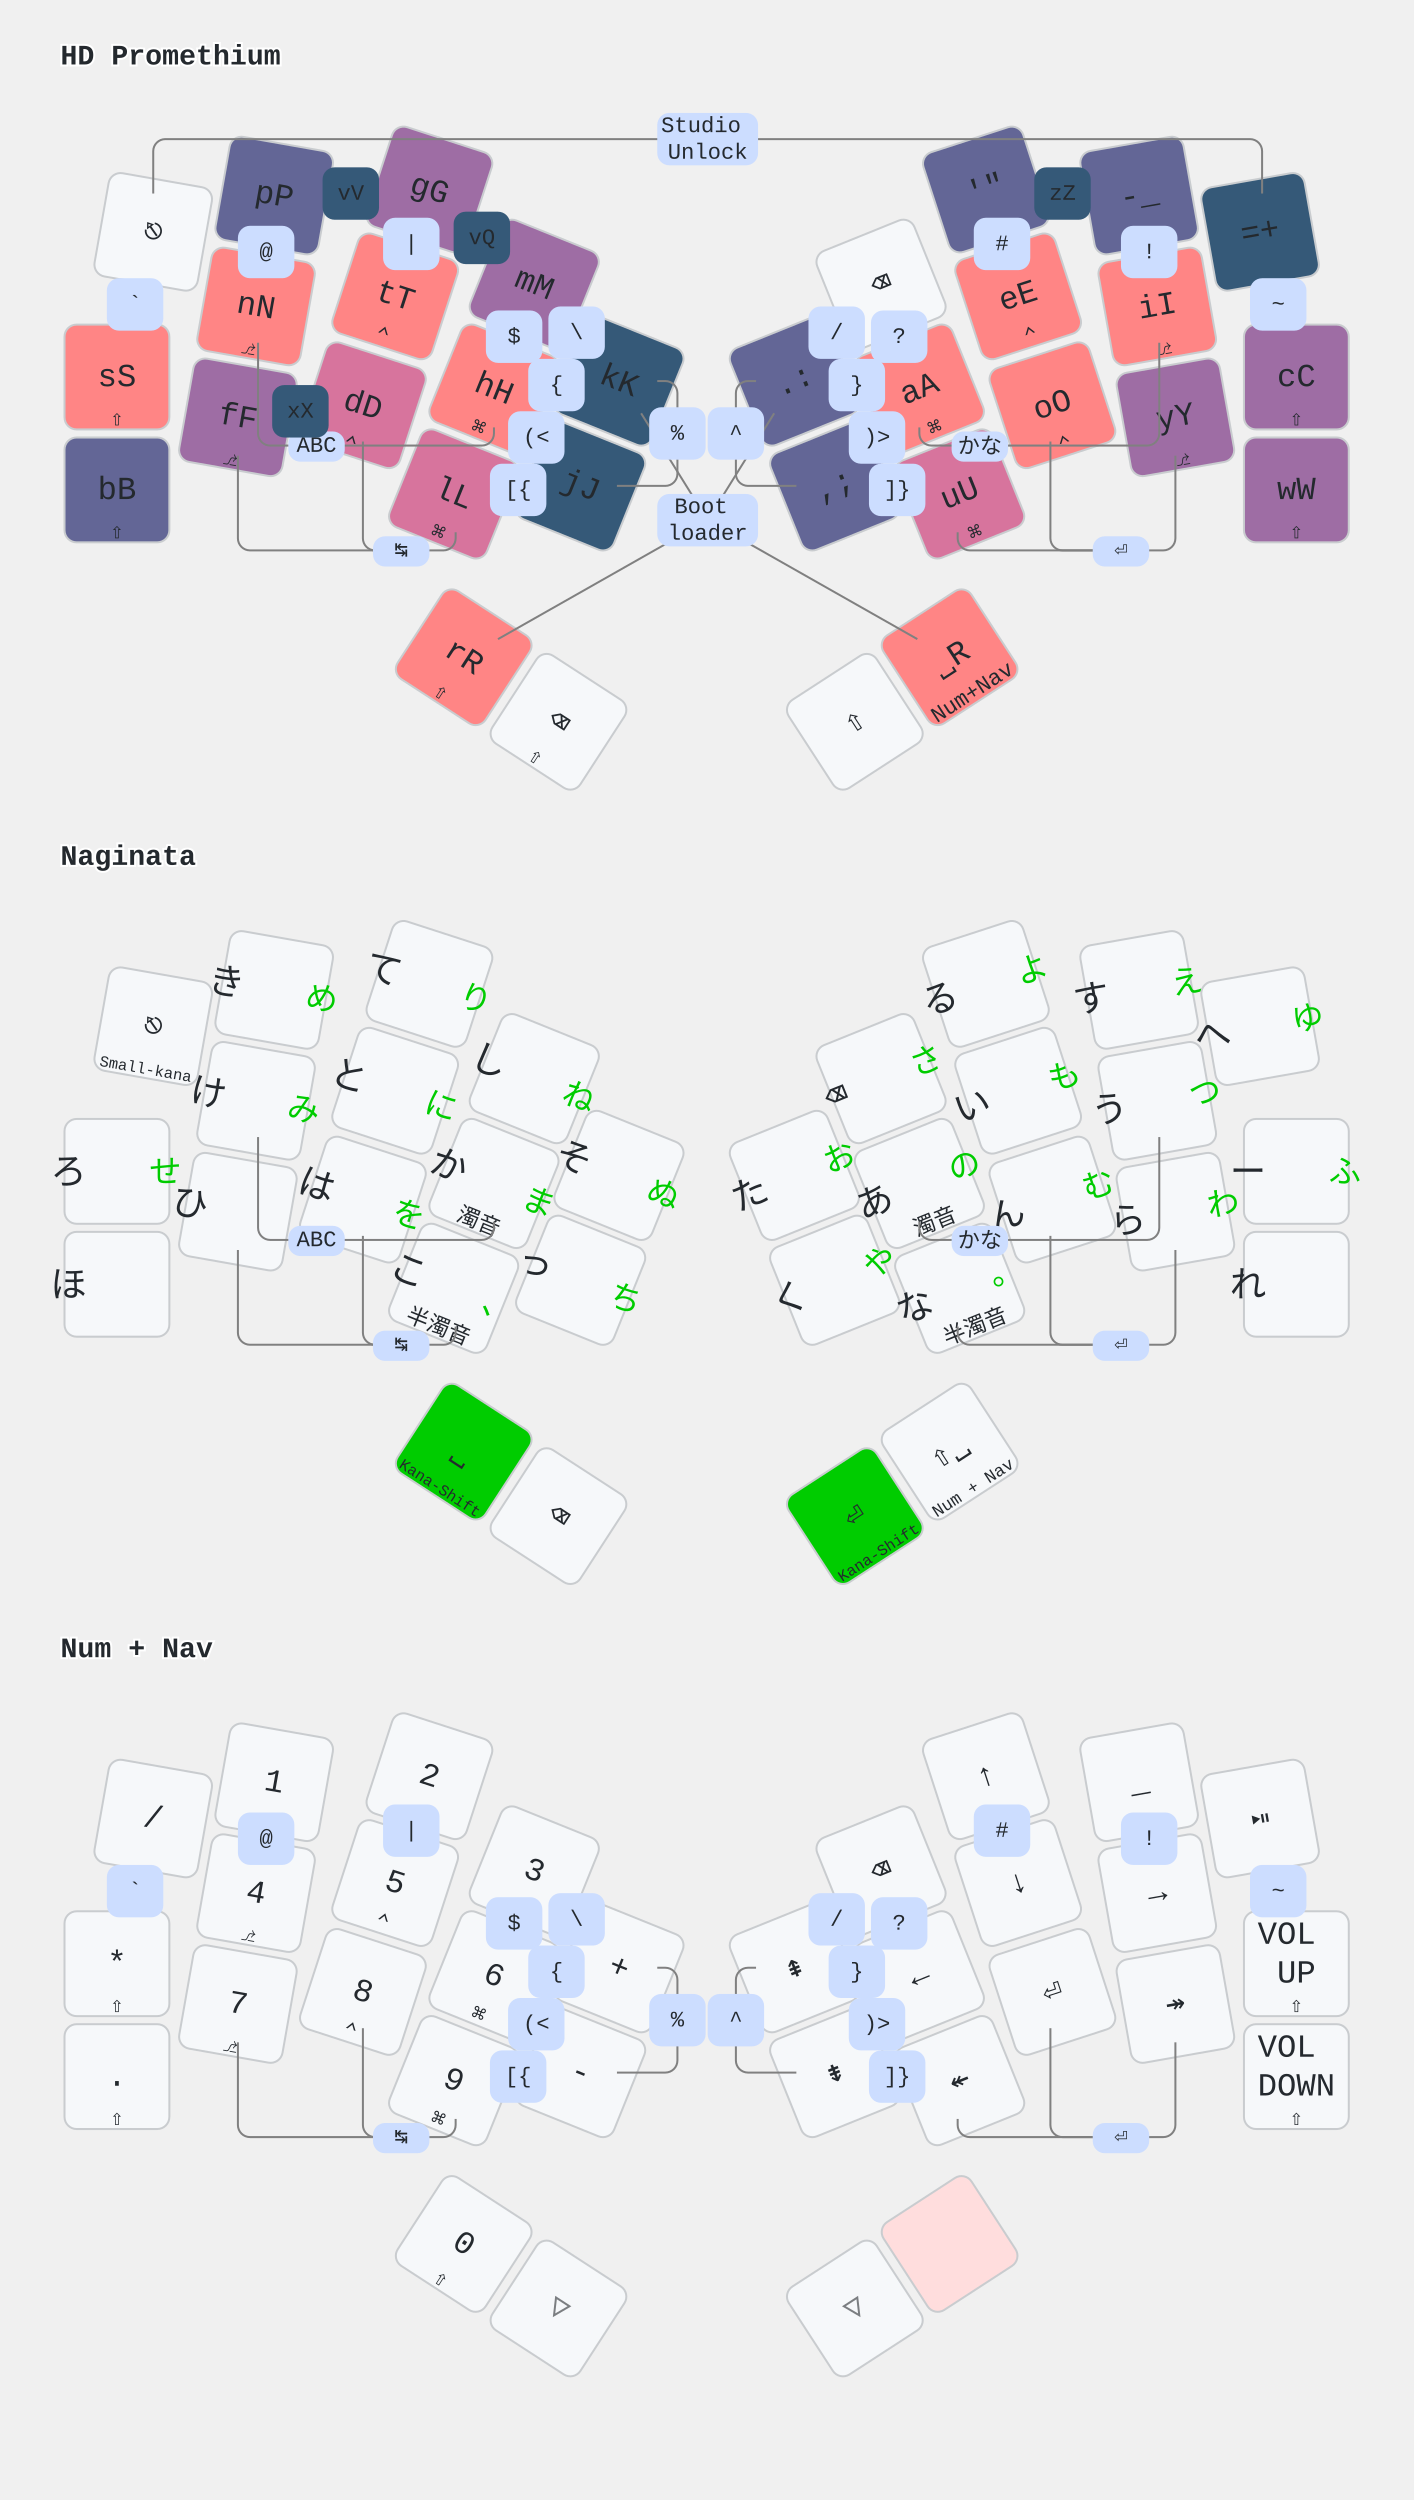
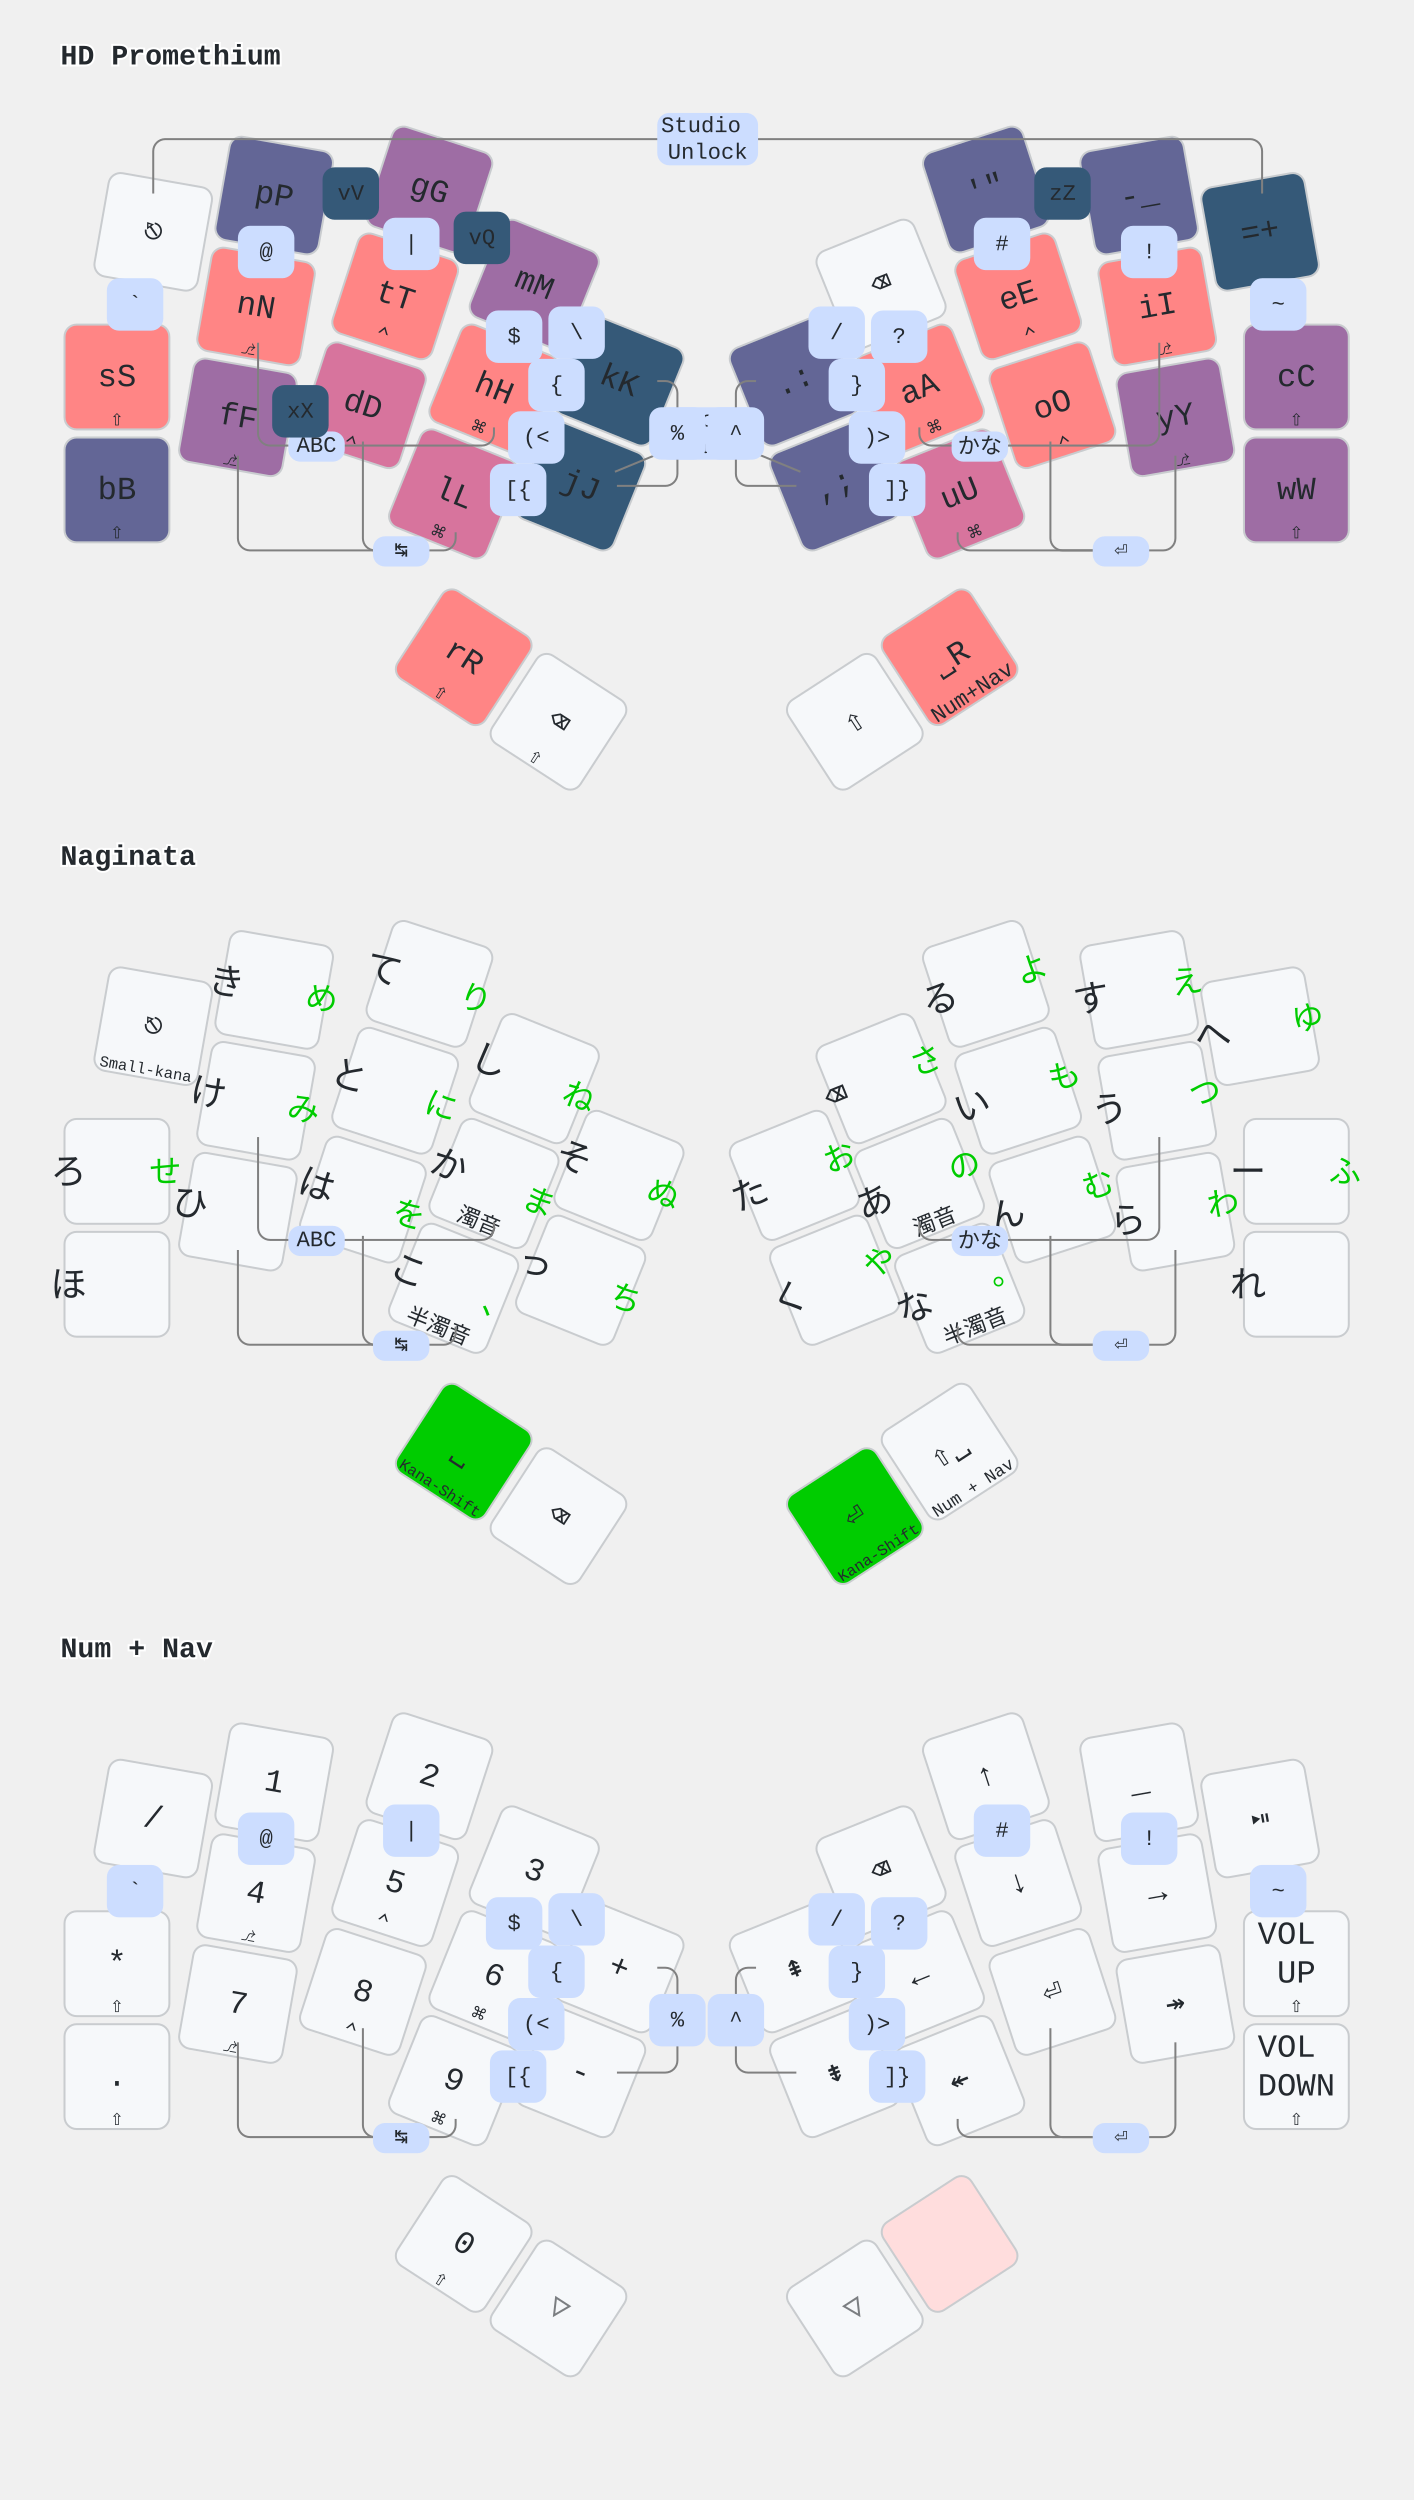
<svg xmlns="http://www.w3.org/2000/svg" width="701" height="1240" viewBox="0 0 701 1240" class="keymap">
  <style>/* inherit to force styles through use tags*/
svg path {
    fill: inherit;
}
/* font and background color specifications */
svg.keymap {
    font-family: SFMono-Regular,Consolas,Liberation Mono,Menlo,monospace;
    font-size: 14px;
    font-kerning: normal;
    text-rendering: optimizeLegibility;
    fill: #24292e;
}

/* default key styling */
rect.key {
    fill: #f6f8fa;
    stroke: #c9cccf;
    stroke-width: 1;
}

/* color accent for combo boxes */
rect.combo {
    fill: #cdf;
}

/* color accent for held keys */
rect.held, rect.combo.held {
    fill: #fdd;
}

/* color accent for ghost (optional) keys */
rect.ghost, rect.combo.ghost {
    stroke-dasharray: 4, 4;
    stroke-width: 2;
}

text {
    text-anchor: middle;
    dominant-baseline: middle;
}

/* styling for layer labels */
text.label {
    font-weight: bold;
    text-anchor: start;
    stroke: white;
    stroke-width: 2;
    paint-order: stroke;
}

text.tap {
    font-size: 16px;
}

/* styling for combo tap, and key hold/shifted label text */
text.combo, text.hold, text.shifted {
    font-size: 11px;
}

text.hold {
    text-anchor: middle;
    dominant-baseline: auto;
}

text.shifted {
    text-anchor: middle;
    dominant-baseline: hanging;
}

/* styling for hold/shifted label text in combo box */
text.combo.hold, text.combo.shifted {
    font-size: 8px;
}

/* lighter symbol for transparent keys */
text.trans {
    fill: #7b7e81;
}

/* styling for combo dendrons */
path.combo {
    stroke-width: 1;
    stroke: gray;
    fill: none;
}

/* Start Tabler Icons Cleanup */
/* cannot use height/width with glyphs */
.icon-tabler &gt; path {
    fill: inherit;
    stroke: inherit;
}
/* hide tabler's default box */
.icon-tabler &gt; path[stroke="none"][fill="none"] {
    visibility: collapse;
}

rect.low {
    fill: #355978;
}
rect.medium-low {
    fill: #636696;
}
rect.medium {
    fill: #9E6DA4;
}
rect.medium-high {
    fill: #D7749D;
}
rect.high {
    fill: #FF8585;
}

/* green styling for Naginata kana-shift */
rect.kshift {
    fill: #00CC00;
}
text.left {
    font-size: 18px;
    translate: 16px 7px;
}
text.right {
    fill: #00CC00;
    font-size: 16px;
    translate: -16px -10px;
}
</style>
  <g transform="translate(30, 0)" class="layer-HD Promethium">
    <text x="0" y="28" class="label" id="HD-Promethium">HD Promethium</text>
    <g transform="translate(0, 59)">
      <g transform="translate(46, 56) rotate(10.0)" class="key keypos-0">
        <rect rx="6" ry="6" x="-26" y="-26" width="52" height="52" class="key" />
        <text x="0" y="0" class="key tap">⎋</text>
      </g>
      <g transform="translate(106, 38) rotate(10.0)" class="key medium-low keypos-1">
        <rect rx="6" ry="6" x="-26" y="-26" width="52" height="52" class="key medium-low" />
        <text x="0" y="0" class="key medium-low tap">pP</text>
      </g>
      <g transform="translate(183, 35) rotate(18.0)" class="key medium keypos-2">
        <rect rx="6" ry="6" x="-26" y="-26" width="52" height="52" class="key medium" />
        <text x="0" y="0" class="key medium tap">gG</text>
      </g>
      <g transform="translate(235, 82) rotate(22.0)" class="key medium keypos-3">
        <rect rx="6" ry="6" x="-26" y="-26" width="52" height="52" class="key medium" />
        <text x="0" y="0" class="key medium tap">mM</text>
      </g>
      <g transform="translate(277, 130) rotate(22.0)" class="key low keypos-4">
        <rect rx="6" ry="6" x="-26" y="-26" width="52" height="52" class="key low" />
        <text x="0" y="0" class="key low tap">kK</text>
      </g>
      <g transform="translate(364, 130) rotate(-22.0)" class="key medium-low keypos-5">
        <rect rx="6" ry="6" x="-26" y="-26" width="52" height="52" class="key medium-low" />
        <text x="0" y="0" class="key medium-low tap">.:</text>
      </g>
      <g transform="translate(407, 82) rotate(-22.0)" class="key keypos-6">
        <rect rx="6" ry="6" x="-26" y="-26" width="52" height="52" class="key" />
        <text x="0" y="0" class="key tap">⌫</text>
      </g>
      <g transform="translate(459, 35) rotate(-18.0)" class="key medium-low keypos-7">
        <rect rx="6" ry="6" x="-26" y="-26" width="52" height="52" class="key medium-low" />
        <text x="0" y="0" class="key medium-low tap">'"</text>
      </g>
      <g transform="translate(535, 38) rotate(-10.0)" class="key medium-low keypos-8">
        <rect rx="6" ry="6" x="-26" y="-26" width="52" height="52" class="key medium-low" />
        <text x="0" y="0" class="key medium-low tap">-_</text>
      </g>
      <g transform="translate(595, 56) rotate(-10.0)" class="key low keypos-9">
        <rect rx="6" ry="6" x="-26" y="-26" width="52" height="52" class="key low" />
        <text x="0" y="0" class="key low tap">=+</text>
      </g>
      <g transform="translate(28, 128)" class="key high keypos-10">
        <rect rx="6" ry="6" x="-26" y="-26" width="52" height="52" class="key high" />
        <text x="0" y="0" class="key high tap">sS</text>
        <text x="0" y="24" class="key high hold">⇧</text>
      </g>
      <g transform="translate(97, 93) rotate(10.0)" class="key high keypos-11">
        <rect rx="6" ry="6" x="-26" y="-26" width="52" height="52" class="key high" />
        <text x="0" y="0" class="key high tap">nN</text>
        <text x="0" y="24" class="key high hold">⎇</text>
      </g>
      <g transform="translate(166, 88) rotate(18.0)" class="key high keypos-12">
        <rect rx="6" ry="6" x="-26" y="-26" width="52" height="52" class="key high" />
        <text x="0" y="0" class="key high tap">tT</text>
        <text x="0" y="24" class="key high hold">⌃</text>
      </g>
      <g transform="translate(215, 134) rotate(22.0)" class="key high keypos-13">
        <rect rx="6" ry="6" x="-26" y="-26" width="52" height="52" class="key high" />
        <text x="0" y="0" class="key high tap">hH</text>
        <text x="0" y="24" class="key high hold">⌘</text>
      </g>
      <g transform="translate(258, 182) rotate(22.0)" class="key low keypos-14">
        <rect rx="6" ry="6" x="-26" y="-26" width="52" height="52" class="key low" />
        <text x="0" y="0" class="key low tap">jJ</text>
      </g>
      <g transform="translate(384, 182) rotate(-22.0)" class="key medium-low keypos-15">
        <rect rx="6" ry="6" x="-26" y="-26" width="52" height="52" class="key medium-low" />
        <text x="0" y="0" class="key medium-low tap">,;</text>
      </g>
      <g transform="translate(426, 134) rotate(-22.0)" class="key high keypos-16">
        <rect rx="6" ry="6" x="-26" y="-26" width="52" height="52" class="key high" />
        <text x="0" y="0" class="key high tap">aA</text>
        <text x="0" y="24" class="key high hold">⌘</text>
      </g>
      <g transform="translate(475, 88) rotate(-18.0)" class="key high keypos-17">
        <rect rx="6" ry="6" x="-26" y="-26" width="52" height="52" class="key high" />
        <text x="0" y="0" class="key high tap">eE</text>
        <text x="0" y="24" class="key high hold">⌃</text>
      </g>
      <g transform="translate(544, 93) rotate(-10.0)" class="key high keypos-18">
        <rect rx="6" ry="6" x="-26" y="-26" width="52" height="52" class="key high" />
        <text x="0" y="0" class="key high tap">iI</text>
        <text x="0" y="24" class="key high hold">⎇</text>
      </g>
      <g transform="translate(613, 128)" class="key medium keypos-19">
        <rect rx="6" ry="6" x="-26" y="-26" width="52" height="52" class="key medium" />
        <text x="0" y="0" class="key medium tap">cC</text>
        <text x="0" y="24" class="key medium hold">⇧</text>
      </g>
      <g transform="translate(28, 184)" class="key medium-low keypos-20">
        <rect rx="6" ry="6" x="-26" y="-26" width="52" height="52" class="key medium-low" />
        <text x="0" y="0" class="key medium-low tap">bB</text>
        <text x="0" y="24" class="key medium-low hold">⇧</text>
      </g>
      <g transform="translate(88, 148) rotate(10.0)" class="key medium keypos-21">
        <rect rx="6" ry="6" x="-26" y="-26" width="52" height="52" class="key medium" />
        <text x="0" y="0" class="key medium tap">fF</text>
        <text x="0" y="24" class="key medium hold">⎇</text>
      </g>
      <g transform="translate(150, 142) rotate(18.0)" class="key medium-high keypos-22">
        <rect rx="6" ry="6" x="-26" y="-26" width="52" height="52" class="key medium-high" />
        <text x="0" y="0" class="key medium-high tap">dD</text>
        <text x="0" y="24" class="key medium-high hold">⌃</text>
      </g>
      <g transform="translate(195, 186) rotate(22.0)" class="key medium-high keypos-23">
        <rect rx="6" ry="6" x="-26" y="-26" width="52" height="52" class="key medium-high" />
        <text x="0" y="0" class="key medium-high tap">lL</text>
        <text x="0" y="24" class="key medium-high hold">⌘</text>
      </g>
      <g transform="translate(446, 186) rotate(-22.0)" class="key medium-high keypos-24">
        <rect rx="6" ry="6" x="-26" y="-26" width="52" height="52" class="key medium-high" />
        <text x="0" y="0" class="key medium-high tap">uU</text>
        <text x="0" y="24" class="key medium-high hold">⌘</text>
      </g>
      <g transform="translate(492, 142) rotate(-18.0)" class="key high keypos-25">
        <rect rx="6" ry="6" x="-26" y="-26" width="52" height="52" class="key high" />
        <text x="0" y="0" class="key high tap">oO</text>
        <text x="0" y="24" class="key high hold">⌃</text>
      </g>
      <g transform="translate(553, 148) rotate(-10.0)" class="key medium keypos-26">
        <rect rx="6" ry="6" x="-26" y="-26" width="52" height="52" class="key medium" />
        <text x="0" y="0" class="key medium tap">yY</text>
        <text x="0" y="24" class="key medium hold">⎇</text>
      </g>
      <g transform="translate(613, 184)" class="key medium keypos-27">
        <rect rx="6" ry="6" x="-26" y="-26" width="52" height="52" class="key medium" />
        <text x="0" y="0" class="key medium tap">wW</text>
        <text x="0" y="24" class="key medium hold">⇧</text>
      </g>
      <g transform="translate(200, 267) rotate(33.0)" class="key high keypos-28">
        <rect rx="6" ry="6" x="-26" y="-26" width="52" height="52" class="key high" />
        <text x="0" y="0" class="key high tap">rR</text>
        <text x="0" y="24" class="key high hold">⇧</text>
      </g>
      <g transform="translate(247, 299) rotate(33.0)" class="key keypos-29">
        <rect rx="6" ry="6" x="-26" y="-26" width="52" height="52" class="key" />
        <text x="0" y="0" class="key tap">⌫</text>
        <text x="0" y="24" class="key hold">⇧</text>
      </g>
      <g transform="translate(394, 299) rotate(-33.0)" class="key keypos-30">
        <rect rx="6" ry="6" x="-26" y="-26" width="52" height="52" class="key" />
        <text x="0" y="0" class="key tap">⇧</text>
      </g>
      <g transform="translate(441, 267) rotate(-33.0)" class="key high keypos-31">
        <rect rx="6" ry="6" x="-26" y="-26" width="52" height="52" class="key high" />
        <text x="0" y="0" class="key high tap">⎵R</text>
        <text x="0" y="24" class="key high hold">Num+Nav</text>
      </g>
      <g class="combo combopos-0">
        <path d="M321,10 h-269 a6.0,6.0 0 0 0 -6.0,6.0 v21" class="combo" />
        <path d="M321,10 h269 a6.0,6.0 0 0 1 6.0,6.0 v21" class="combo" />
        <rect rx="6" ry="6" x="296" y="-3" width="50" height="26" class="combo" />
        <text x="321" y="10" class="combo tap">
          <tspan x="321" dy="-0.6em">Studio</tspan>
          <tspan x="321" dy="1.2em">Unlock</tspan>
        </text>
      </g>
      <g class="combo combopos-1">
-         <path d="M321,199 l-33,-53" class="combo" />
-         <path d="M321,199 l33,-53" class="combo" />
-         <path d="M321,199 l-104,59" class="combo" />
-         <path d="M321,199 l104,59" class="combo" />
-         <rect rx="6" ry="6" x="296" y="186" width="50" height="26" class="combo" />
-         <text x="321" y="199" class="combo tap">
+         <path d="M321,156 l-46,19" class="combo" />
+         <path d="M321,156 l46,19" class="combo" />
+         <rect rx="6" ry="6" x="296" y="143" width="50" height="26" class="combo" />
+         <text x="321" y="156" class="combo tap">
          <tspan x="321" dy="-0.6em">Boot</tspan>
          <tspan x="321" dy="1.2em">loader</tspan>
        </text>
      </g>
      <g class="combo combopos-2">
        <path d="M456,162 h-24 a6.0,6.0 0 0 1 -6.0,-6.0 v-3" class="combo" />
        <path d="M456,162 h83 a6.0,6.0 0 0 0 6.0,-6.0 v-45" class="combo" />
        <rect rx="6" ry="6" x="442" y="155" width="28" height="15" class="combo" />
        <text x="456" y="162" class="combo tap">かな</text>
      </g>
      <g class="combo combopos-3">
        <path d="M127,162 h82 a6.0,6.0 0 0 0 6.0,-6.0 v-3" class="combo" />
        <path d="M127,162 h-23 a6.0,6.0 0 0 1 -6.0,-6.0 v-45" class="combo" />
        <rect rx="6" ry="6" x="113" y="155" width="28" height="15" class="combo" />
        <text x="127" y="162" class="combo tap">ABC</text>
      </g>
      <g class="combo combopos-6">
        <path d="M169,214 h21 a6.0,6.0 0 0 0 6.0,-6.0 v-3" class="combo" />
        <path d="M169,214 h-13 a6.0,6.0 0 0 1 -6.0,-6.0 v-48" class="combo" />
        <path d="M169,214 h-75 a6.0,6.0 0 0 1 -6.0,-6.0 v-41" class="combo" />
        <rect rx="6" ry="6" x="155" y="207" width="28" height="15" class="combo" />
        <text x="169" y="214" class="combo tap">↹</text>
      </g>
      <g class="combo combopos-7">
        <path d="M526,214 h-75 a6.0,6.0 0 0 1 -6.0,-6.0 v-3" class="combo" />
        <path d="M526,214 h-29 a6.0,6.0 0 0 1 -6.0,-6.0 v-48" class="combo" />
        <path d="M526,214 h21 a6.0,6.0 0 0 0 6.0,-6.0 v-41" class="combo" />
        <rect rx="6" ry="6" x="512" y="207" width="28" height="15" class="combo" />
        <text x="526" y="214" class="combo tap">⏎</text>
      </g>
      <g class="combo low combopos-8">
        <rect rx="6" ry="6" x="195" y="46" width="28" height="26" class="combo low" />
        <text x="209" y="59" class="combo low tap">vQ</text>
      </g>
      <g class="combo low combopos-9">
        <rect rx="6" ry="6" x="483" y="24" width="28" height="26" class="combo low" />
        <text x="497" y="37" class="combo low tap">zZ</text>
      </g>
      <g class="combo low combopos-10">
        <rect rx="6" ry="6" x="130" y="24" width="28" height="26" class="combo low" />
        <text x="144" y="37" class="combo low tap">vV</text>
      </g>
      <g class="combo low combopos-11">
        <rect rx="6" ry="6" x="105" y="132" width="28" height="26" class="combo low" />
        <text x="119" y="145" class="combo low tap">xX</text>
      </g>
      <g class="combo combopos-12">
        <rect rx="6" ry="6" x="23" y="79" width="28" height="26" class="combo" />
        <text x="37" y="92" class="combo tap">`</text>
      </g>
      <g class="combo combopos-13">
        <rect rx="6" ry="6" x="88" y="53" width="28" height="26" class="combo" />
        <text x="102" y="66" class="combo tap">@</text>
      </g>
      <g class="combo combopos-14">
        <rect rx="6" ry="6" x="160" y="49" width="28" height="26" class="combo" />
        <text x="174" y="62" class="combo tap">|</text>
      </g>
      <g class="combo combopos-15">
        <rect rx="6" ry="6" x="211" y="95" width="28" height="26" class="combo" />
        <text x="225" y="108" class="combo tap">$</text>
      </g>
      <g class="combo combopos-16">
        <rect rx="6" ry="6" x="242" y="93" width="28" height="26" class="combo" />
        <text x="256" y="106" class="combo tap">\</text>
      </g>
      <g class="combo combopos-17">
        <path d="M306,156 v-20 a6.0,6.0 0 0 0 -6.0,-6.0 h-4" class="combo" />
        <path d="M306,156 v20 a6.0,6.0 0 0 1 -6.0,6.0 h-24" class="combo" />
        <rect rx="6" ry="6" x="292" y="143" width="28" height="26" class="combo" />
        <text x="306" y="156" class="combo tap">%</text>
      </g>
      <g class="combo combopos-18">
        <path d="M335,156 v-20 a6.0,6.0 0 0 1 6.0,-6.0 h4" class="combo" />
        <path d="M335,156 v20 a6.0,6.0 0 0 0 6.0,6.0 h24" class="combo" />
        <rect rx="6" ry="6" x="321" y="143" width="28" height="26" class="combo" />
        <text x="335" y="156" class="combo tap">^</text>
      </g>
      <g class="combo combopos-19">
        <rect rx="6" ry="6" x="371" y="93" width="28" height="26" class="combo" />
        <text x="385" y="106" class="combo tap">/</text>
      </g>
      <g class="combo combopos-20">
        <rect rx="6" ry="6" x="402" y="95" width="28" height="26" class="combo" />
        <text x="416" y="108" class="combo tap">?</text>
      </g>
      <g class="combo combopos-21">
        <rect rx="6" ry="6" x="453" y="49" width="28" height="26" class="combo" />
        <text x="467" y="62" class="combo tap">#</text>
      </g>
      <g class="combo combopos-22">
        <rect rx="6" ry="6" x="526" y="53" width="28" height="26" class="combo" />
        <text x="540" y="66" class="combo tap">!</text>
      </g>
      <g class="combo combopos-23">
        <rect rx="6" ry="6" x="590" y="79" width="28" height="26" class="combo" />
        <text x="604" y="92" class="combo tap">~</text>
      </g>
      <g class="combo combopos-24">
        <rect rx="6" ry="6" x="232" y="119" width="28" height="26" class="combo" />
        <text x="246" y="132" class="combo tap">{</text>
      </g>
      <g class="combo combopos-25">
        <rect rx="6" ry="6" x="381" y="119" width="28" height="26" class="combo" />
        <text x="395" y="132" class="combo tap">}</text>
      </g>
      <g class="combo combopos-26">
        <rect rx="6" ry="6" x="222" y="145" width="28" height="26" class="combo" />
        <text x="236" y="158" class="combo tap">(&lt;</text>
      </g>
      <g class="combo combopos-27">
        <rect rx="6" ry="6" x="391" y="145" width="28" height="26" class="combo" />
        <text x="405" y="158" class="combo tap">)&gt;</text>
      </g>
      <g class="combo combopos-28">
        <rect rx="6" ry="6" x="213" y="171" width="28" height="26" class="combo" />
        <text x="227" y="184" class="combo tap">[{</text>
      </g>
      <g class="combo combopos-29">
        <rect rx="6" ry="6" x="401" y="171" width="28" height="26" class="combo" />
        <text x="415" y="184" class="combo tap">]}</text>
      </g>
    </g>
  </g>
  <g transform="translate(30, 397)" class="layer-Naginata">
    <text x="0" y="28" class="label" id="Naginata">Naginata</text>
    <g transform="translate(0, 56)">
      <g transform="translate(46, 56) rotate(10.0)" class="key keypos-0">
        <rect rx="6" ry="6" x="-26" y="-26" width="52" height="52" class="key" />
        <text x="0" y="0" class="key tap">⎋</text>
        <text x="0" y="24" class="key hold">
          <tspan style="font-size: 70%">Small-kana</tspan>
        </text>
      </g>
      <g transform="translate(106, 38) rotate(10.0)" class="key keypos-1">
        <rect rx="6" ry="6" x="-26" y="-26" width="52" height="52" class="key" />
        <text x="-24" y="0" class="key left">き</text>
        <text x="24" y="0" class="key right">め</text>
      </g>
      <g transform="translate(183, 35) rotate(18.0)" class="key keypos-2">
        <rect rx="6" ry="6" x="-26" y="-26" width="52" height="52" class="key" />
        <text x="-24" y="0" class="key left">て</text>
        <text x="24" y="0" class="key right">り</text>
      </g>
      <g transform="translate(235, 82) rotate(22.0)" class="key keypos-3">
        <rect rx="6" ry="6" x="-26" y="-26" width="52" height="52" class="key" />
        <text x="-24" y="0" class="key left">し</text>
        <text x="24" y="0" class="key right">ね</text>
      </g>
      <g transform="translate(277, 130) rotate(22.0)" class="key keypos-4">
        <rect rx="6" ry="6" x="-26" y="-26" width="52" height="52" class="key" />
        <text x="-24" y="0" class="key left">そ</text>
        <text x="24" y="0" class="key right">ぬ</text>
      </g>
      <g transform="translate(364, 130) rotate(-22.0)" class="key keypos-5">
        <rect rx="6" ry="6" x="-26" y="-26" width="52" height="52" class="key" />
        <text x="-24" y="0" class="key left">た</text>
        <text x="24" y="0" class="key right">お</text>
      </g>
      <g transform="translate(407, 82) rotate(-22.0)" class="key keypos-6">
        <rect rx="6" ry="6" x="-26" y="-26" width="52" height="52" class="key" />
        <text x="-24" y="0" class="key left">⌫</text>
        <text x="24" y="0" class="key right">さ</text>
      </g>
      <g transform="translate(459, 35) rotate(-18.0)" class="key keypos-7">
        <rect rx="6" ry="6" x="-26" y="-26" width="52" height="52" class="key" />
        <text x="-24" y="0" class="key left">る</text>
        <text x="24" y="0" class="key right">よ</text>
      </g>
      <g transform="translate(535, 38) rotate(-10.0)" class="key keypos-8">
        <rect rx="6" ry="6" x="-26" y="-26" width="52" height="52" class="key" />
        <text x="-24" y="0" class="key left">す</text>
        <text x="24" y="0" class="key right">え</text>
      </g>
      <g transform="translate(595, 56) rotate(-10.0)" class="key keypos-9">
        <rect rx="6" ry="6" x="-26" y="-26" width="52" height="52" class="key" />
        <text x="-24" y="0" class="key left">へ</text>
        <text x="24" y="0" class="key right">ゆ</text>
      </g>
      <g transform="translate(28, 128)" class="key keypos-10">
        <rect rx="6" ry="6" x="-26" y="-26" width="52" height="52" class="key" />
        <text x="-24" y="0" class="key left">ろ</text>
        <text x="24" y="0" class="key right">せ</text>
      </g>
      <g transform="translate(97, 93) rotate(10.0)" class="key keypos-11">
        <rect rx="6" ry="6" x="-26" y="-26" width="52" height="52" class="key" />
        <text x="-24" y="0" class="key left">け</text>
        <text x="24" y="0" class="key right">み</text>
      </g>
      <g transform="translate(166, 88) rotate(18.0)" class="key keypos-12">
        <rect rx="6" ry="6" x="-26" y="-26" width="52" height="52" class="key" />
        <text x="-24" y="0" class="key left">と</text>
        <text x="24" y="0" class="key right">に</text>
      </g>
      <g transform="translate(215, 134) rotate(22.0)" class="key keypos-13">
        <rect rx="6" ry="6" x="-26" y="-26" width="52" height="52" class="key" />
        <text x="0" y="24" class="key hold">濁音</text>
        <text x="-24" y="0" class="key left">か</text>
        <text x="24" y="0" class="key right">ま</text>
      </g>
      <g transform="translate(258, 182) rotate(22.0)" class="key keypos-14">
        <rect rx="6" ry="6" x="-26" y="-26" width="52" height="52" class="key" />
        <text x="-24" y="0" class="key left">っ</text>
        <text x="24" y="0" class="key right">ち</text>
      </g>
      <g transform="translate(384, 182) rotate(-22.0)" class="key keypos-15">
        <rect rx="6" ry="6" x="-26" y="-26" width="52" height="52" class="key" />
        <text x="-24" y="0" class="key left">く</text>
        <text x="24" y="0" class="key right">や</text>
      </g>
      <g transform="translate(426, 134) rotate(-22.0)" class="key keypos-16">
        <rect rx="6" ry="6" x="-26" y="-26" width="52" height="52" class="key" />
        <text x="0" y="24" class="key hold">濁音</text>
        <text x="-24" y="0" class="key left">あ</text>
        <text x="24" y="0" class="key right">の</text>
      </g>
      <g transform="translate(475, 88) rotate(-18.0)" class="key keypos-17">
        <rect rx="6" ry="6" x="-26" y="-26" width="52" height="52" class="key" />
        <text x="-24" y="0" class="key left">い</text>
        <text x="24" y="0" class="key right">も</text>
      </g>
      <g transform="translate(544, 93) rotate(-10.0)" class="key keypos-18">
        <rect rx="6" ry="6" x="-26" y="-26" width="52" height="52" class="key" />
        <text x="-24" y="0" class="key left">う</text>
        <text x="24" y="0" class="key right">つ</text>
      </g>
      <g transform="translate(613, 128)" class="key keypos-19">
        <rect rx="6" ry="6" x="-26" y="-26" width="52" height="52" class="key" />
        <text x="-24" y="0" class="key left">ー</text>
        <text x="24" y="0" class="key right">ふ</text>
      </g>
      <g transform="translate(28, 184)" class="key keypos-20">
        <rect rx="6" ry="6" x="-26" y="-26" width="52" height="52" class="key" />
        <text x="-24" y="0" class="key left">ほ</text>
      </g>
      <g transform="translate(88, 148) rotate(10.0)" class="key keypos-21">
        <rect rx="6" ry="6" x="-26" y="-26" width="52" height="52" class="key" />
        <text x="-24" y="0" class="key left">ひ</text>
      </g>
      <g transform="translate(150, 142) rotate(18.0)" class="key keypos-22">
        <rect rx="6" ry="6" x="-26" y="-26" width="52" height="52" class="key" />
        <text x="-24" y="0" class="key left">は</text>
        <text x="24" y="0" class="key right">を</text>
      </g>
      <g transform="translate(195, 186) rotate(22.0)" class="key keypos-23">
        <rect rx="6" ry="6" x="-26" y="-26" width="52" height="52" class="key" />
        <text x="0" y="24" class="key hold">半濁音</text>
        <text x="-24" y="0" class="key left">こ</text>
        <text x="24" y="0" class="key right">、</text>
      </g>
      <g transform="translate(446, 186) rotate(-22.0)" class="key keypos-24">
        <rect rx="6" ry="6" x="-26" y="-26" width="52" height="52" class="key" />
        <text x="0" y="24" class="key hold">半濁音</text>
        <text x="-24" y="0" class="key left">な</text>
        <text x="24" y="0" class="key right">。</text>
      </g>
      <g transform="translate(492, 142) rotate(-18.0)" class="key keypos-25">
        <rect rx="6" ry="6" x="-26" y="-26" width="52" height="52" class="key" />
        <text x="-24" y="0" class="key left">ん</text>
        <text x="24" y="0" class="key right">む</text>
      </g>
      <g transform="translate(553, 148) rotate(-10.0)" class="key keypos-26">
        <rect rx="6" ry="6" x="-26" y="-26" width="52" height="52" class="key" />
        <text x="-24" y="0" class="key left">ら</text>
        <text x="24" y="0" class="key right">わ</text>
      </g>
      <g transform="translate(613, 184)" class="key keypos-27">
        <rect rx="6" ry="6" x="-26" y="-26" width="52" height="52" class="key" />
        <text x="-24" y="0" class="key left">れ</text>
      </g>
      <g transform="translate(200, 267) rotate(33.0)" class="key kshift keypos-28">
        <rect rx="6" ry="6" x="-26" y="-26" width="52" height="52" class="key kshift" />
        <text x="0" y="0" class="key kshift tap">⎵</text>
        <text x="0" y="24" class="key kshift hold">
          <tspan style="font-size: 70%">Kana-Shift</tspan>
        </text>
      </g>
      <g transform="translate(247, 299) rotate(33.0)" class="key keypos-29">
        <rect rx="6" ry="6" x="-26" y="-26" width="52" height="52" class="key" />
        <text x="0" y="0" class="key tap">⌫</text>
      </g>
      <g transform="translate(394, 299) rotate(-33.0)" class="key kshift keypos-30">
        <rect rx="6" ry="6" x="-26" y="-26" width="52" height="52" class="key kshift" />
        <text x="0" y="0" class="key kshift tap">⏎</text>
        <text x="0" y="24" class="key kshift hold">
          <tspan style="font-size: 70%">Kana-Shift</tspan>
        </text>
      </g>
      <g transform="translate(441, 267) rotate(-33.0)" class="key keypos-31">
        <rect rx="6" ry="6" x="-26" y="-26" width="52" height="52" class="key" />
        <text x="0" y="0" class="key tap">⇧⎵</text>
        <a href="#Num--Nav">
          <text x="0" y="24" class="key hold layer-activator">
            <tspan style="font-size: 78%">Num + Nav</tspan>
          </text>
        </a>
      </g>
      <g class="combo combopos-0">
        <path d="M456,162 h-24 a6.0,6.0 0 0 1 -6.0,-6.0 v-3" class="combo" />
        <path d="M456,162 h83 a6.0,6.0 0 0 0 6.0,-6.0 v-45" class="combo" />
        <rect rx="6" ry="6" x="442" y="155" width="28" height="15" class="combo" />
        <text x="456" y="162" class="combo tap">かな</text>
      </g>
      <g class="combo combopos-1">
        <path d="M127,162 h82 a6.0,6.0 0 0 0 6.0,-6.0 v-3" class="combo" />
        <path d="M127,162 h-23 a6.0,6.0 0 0 1 -6.0,-6.0 v-45" class="combo" />
        <rect rx="6" ry="6" x="113" y="155" width="28" height="15" class="combo" />
        <text x="127" y="162" class="combo tap">ABC</text>
      </g>
      <g class="combo combopos-2">
        <path d="M169,214 h21 a6.0,6.0 0 0 0 6.0,-6.0 v-3" class="combo" />
        <path d="M169,214 h-13 a6.0,6.0 0 0 1 -6.0,-6.0 v-48" class="combo" />
        <path d="M169,214 h-75 a6.0,6.0 0 0 1 -6.0,-6.0 v-41" class="combo" />
        <rect rx="6" ry="6" x="155" y="207" width="28" height="15" class="combo" />
        <text x="169" y="214" class="combo tap">↹</text>
      </g>
      <g class="combo combopos-3">
        <path d="M526,214 h-75 a6.0,6.0 0 0 1 -6.0,-6.0 v-3" class="combo" />
        <path d="M526,214 h-29 a6.0,6.0 0 0 1 -6.0,-6.0 v-48" class="combo" />
        <path d="M526,214 h21 a6.0,6.0 0 0 0 6.0,-6.0 v-41" class="combo" />
        <rect rx="6" ry="6" x="512" y="207" width="28" height="15" class="combo" />
        <text x="526" y="214" class="combo tap">⏎</text>
      </g>
    </g>
  </g>
  <g transform="translate(30, 790)" class="layer-Num + Nav">
    <text x="0" y="28" class="label" id="Num--Nav">Num + Nav</text>
    <g transform="translate(0, 56)">
      <g transform="translate(46, 56) rotate(10.0)" class="key keypos-0">
        <rect rx="6" ry="6" x="-26" y="-26" width="52" height="52" class="key" />
        <text x="0" y="0" class="key tap">/</text>
      </g>
      <g transform="translate(106, 38) rotate(10.0)" class="key keypos-1">
        <rect rx="6" ry="6" x="-26" y="-26" width="52" height="52" class="key" />
        <text x="0" y="0" class="key tap">1</text>
      </g>
      <g transform="translate(183, 35) rotate(18.0)" class="key keypos-2">
        <rect rx="6" ry="6" x="-26" y="-26" width="52" height="52" class="key" />
        <text x="0" y="0" class="key tap">2</text>
      </g>
      <g transform="translate(235, 82) rotate(22.0)" class="key keypos-3">
        <rect rx="6" ry="6" x="-26" y="-26" width="52" height="52" class="key" />
        <text x="0" y="0" class="key tap">3</text>
      </g>
      <g transform="translate(277, 130) rotate(22.0)" class="key keypos-4">
        <rect rx="6" ry="6" x="-26" y="-26" width="52" height="52" class="key" />
        <text x="0" y="0" class="key tap">+</text>
      </g>
      <g transform="translate(364, 130) rotate(-22.0)" class="key keypos-5">
        <rect rx="6" ry="6" x="-26" y="-26" width="52" height="52" class="key" />
        <text x="0" y="0" class="key tap">⇞</text>
      </g>
      <g transform="translate(407, 82) rotate(-22.0)" class="key keypos-6">
        <rect rx="6" ry="6" x="-26" y="-26" width="52" height="52" class="key" />
        <text x="0" y="0" class="key tap">⌫</text>
      </g>
      <g transform="translate(459, 35) rotate(-18.0)" class="key keypos-7">
        <rect rx="6" ry="6" x="-26" y="-26" width="52" height="52" class="key" />
        <text x="0" y="0" class="key tap">↑</text>
      </g>
      <g transform="translate(535, 38) rotate(-10.0)" class="key keypos-8">
        <rect rx="6" ry="6" x="-26" y="-26" width="52" height="52" class="key" />
        <text x="0" y="0" class="key tap">_</text>
      </g>
      <g transform="translate(595, 56) rotate(-10.0)" class="key keypos-9">
        <rect rx="6" ry="6" x="-26" y="-26" width="52" height="52" class="key" />
        <text x="0" y="0" class="key tap">⏯</text>
      </g>
      <g transform="translate(28, 128)" class="key keypos-10">
        <rect rx="6" ry="6" x="-26" y="-26" width="52" height="52" class="key" />
        <text x="0" y="0" class="key tap">*</text>
        <text x="0" y="24" class="key hold">⇧</text>
      </g>
      <g transform="translate(97, 93) rotate(10.0)" class="key keypos-11">
        <rect rx="6" ry="6" x="-26" y="-26" width="52" height="52" class="key" />
        <text x="0" y="0" class="key tap">4</text>
        <text x="0" y="24" class="key hold">⎇</text>
      </g>
      <g transform="translate(166, 88) rotate(18.0)" class="key keypos-12">
        <rect rx="6" ry="6" x="-26" y="-26" width="52" height="52" class="key" />
        <text x="0" y="0" class="key tap">5</text>
        <text x="0" y="24" class="key hold">⌃</text>
      </g>
      <g transform="translate(215, 134) rotate(22.0)" class="key keypos-13">
        <rect rx="6" ry="6" x="-26" y="-26" width="52" height="52" class="key" />
        <text x="0" y="0" class="key tap">6</text>
        <text x="0" y="24" class="key hold">⌘</text>
      </g>
      <g transform="translate(258, 182) rotate(22.0)" class="key keypos-14">
        <rect rx="6" ry="6" x="-26" y="-26" width="52" height="52" class="key" />
        <text x="0" y="0" class="key tap">-</text>
      </g>
      <g transform="translate(384, 182) rotate(-22.0)" class="key keypos-15">
        <rect rx="6" ry="6" x="-26" y="-26" width="52" height="52" class="key" />
        <text x="0" y="0" class="key tap">⇟</text>
      </g>
      <g transform="translate(426, 134) rotate(-22.0)" class="key keypos-16">
        <rect rx="6" ry="6" x="-26" y="-26" width="52" height="52" class="key" />
        <text x="0" y="0" class="key tap">←</text>
      </g>
      <g transform="translate(475, 88) rotate(-18.0)" class="key keypos-17">
        <rect rx="6" ry="6" x="-26" y="-26" width="52" height="52" class="key" />
        <text x="0" y="0" class="key tap">↓</text>
      </g>
      <g transform="translate(544, 93) rotate(-10.0)" class="key keypos-18">
        <rect rx="6" ry="6" x="-26" y="-26" width="52" height="52" class="key" />
        <text x="0" y="0" class="key tap">→</text>
      </g>
      <g transform="translate(613, 128)" class="key keypos-19">
        <rect rx="6" ry="6" x="-26" y="-26" width="52" height="52" class="key" />
        <text x="0" y="0" class="key tap">
          <tspan x="0" dy="-0.9em">VOL</tspan>
          <tspan x="0" dy="1.2em">UP</tspan>
        </text>
        <text x="0" y="24" class="key hold">⇧</text>
      </g>
      <g transform="translate(28, 184)" class="key keypos-20">
        <rect rx="6" ry="6" x="-26" y="-26" width="52" height="52" class="key" />
        <text x="0" y="0" class="key tap">.</text>
        <text x="0" y="24" class="key hold">⇧</text>
      </g>
      <g transform="translate(88, 148) rotate(10.0)" class="key keypos-21">
        <rect rx="6" ry="6" x="-26" y="-26" width="52" height="52" class="key" />
        <text x="0" y="0" class="key tap">7</text>
        <text x="0" y="24" class="key hold">⎇</text>
      </g>
      <g transform="translate(150, 142) rotate(18.0)" class="key keypos-22">
        <rect rx="6" ry="6" x="-26" y="-26" width="52" height="52" class="key" />
        <text x="0" y="0" class="key tap">8</text>
        <text x="0" y="24" class="key hold">⌃</text>
      </g>
      <g transform="translate(195, 186) rotate(22.0)" class="key keypos-23">
        <rect rx="6" ry="6" x="-26" y="-26" width="52" height="52" class="key" />
        <text x="0" y="0" class="key tap">9</text>
        <text x="0" y="24" class="key hold">⌘</text>
      </g>
      <g transform="translate(446, 186) rotate(-22.0)" class="key keypos-24">
        <rect rx="6" ry="6" x="-26" y="-26" width="52" height="52" class="key" />
        <text x="0" y="0" class="key tap">↞</text>
      </g>
      <g transform="translate(492, 142) rotate(-18.0)" class="key keypos-25">
        <rect rx="6" ry="6" x="-26" y="-26" width="52" height="52" class="key" />
        <text x="0" y="0" class="key tap">⏎</text>
      </g>
      <g transform="translate(553, 148) rotate(-10.0)" class="key keypos-26">
        <rect rx="6" ry="6" x="-26" y="-26" width="52" height="52" class="key" />
        <text x="0" y="0" class="key tap">↠</text>
      </g>
      <g transform="translate(613, 184)" class="key keypos-27">
        <rect rx="6" ry="6" x="-26" y="-26" width="52" height="52" class="key" />
        <text x="0" y="0" class="key tap">
          <tspan x="0" dy="-0.9em">VOL</tspan>
          <tspan x="0" dy="1.2em">DOWN</tspan>
        </text>
        <text x="0" y="24" class="key hold">⇧</text>
      </g>
      <g transform="translate(200, 267) rotate(33.0)" class="key keypos-28">
        <rect rx="6" ry="6" x="-26" y="-26" width="52" height="52" class="key" />
        <text x="0" y="0" class="key tap">0</text>
        <text x="0" y="24" class="key hold">⇧</text>
      </g>
      <g transform="translate(247, 299) rotate(33.0)" class="key trans keypos-29">
        <rect rx="6" ry="6" x="-26" y="-26" width="52" height="52" class="key trans" />
        <text x="0" y="0" class="key trans tap">▽</text>
      </g>
      <g transform="translate(394, 299) rotate(-33.0)" class="key trans keypos-30">
        <rect rx="6" ry="6" x="-26" y="-26" width="52" height="52" class="key trans" />
        <text x="0" y="0" class="key trans tap">▽</text>
      </g>
      <g transform="translate(441, 267) rotate(-33.0)" class="key held keypos-31">
        <rect rx="6" ry="6" x="-26" y="-26" width="52" height="52" class="key held" />
      </g>
      <g class="combo combopos-2">
        <path d="M169,214 h21 a6.0,6.0 0 0 0 6.0,-6.0 v-3" class="combo" />
        <path d="M169,214 h-13 a6.0,6.0 0 0 1 -6.0,-6.0 v-48" class="combo" />
        <path d="M169,214 h-75 a6.0,6.0 0 0 1 -6.0,-6.0 v-41" class="combo" />
        <rect rx="6" ry="6" x="155" y="207" width="28" height="15" class="combo" />
        <text x="169" y="214" class="combo tap">↹</text>
      </g>
      <g class="combo combopos-3">
        <path d="M526,214 h-75 a6.0,6.0 0 0 1 -6.0,-6.0 v-3" class="combo" />
        <path d="M526,214 h-29 a6.0,6.0 0 0 1 -6.0,-6.0 v-48" class="combo" />
        <path d="M526,214 h21 a6.0,6.0 0 0 0 6.0,-6.0 v-41" class="combo" />
        <rect rx="6" ry="6" x="512" y="207" width="28" height="15" class="combo" />
        <text x="526" y="214" class="combo tap">⏎</text>
      </g>
      <g class="combo combopos-4">
        <rect rx="6" ry="6" x="23" y="79" width="28" height="26" class="combo" />
        <text x="37" y="92" class="combo tap">`</text>
      </g>
      <g class="combo combopos-5">
        <rect rx="6" ry="6" x="88" y="53" width="28" height="26" class="combo" />
        <text x="102" y="66" class="combo tap">@</text>
      </g>
      <g class="combo combopos-6">
        <rect rx="6" ry="6" x="160" y="49" width="28" height="26" class="combo" />
        <text x="174" y="62" class="combo tap">|</text>
      </g>
      <g class="combo combopos-7">
        <rect rx="6" ry="6" x="211" y="95" width="28" height="26" class="combo" />
        <text x="225" y="108" class="combo tap">$</text>
      </g>
      <g class="combo combopos-8">
        <rect rx="6" ry="6" x="242" y="93" width="28" height="26" class="combo" />
        <text x="256" y="106" class="combo tap">\</text>
      </g>
      <g class="combo combopos-9">
        <path d="M306,156 v-20 a6.0,6.0 0 0 0 -6.0,-6.0 h-4" class="combo" />
        <path d="M306,156 v20 a6.0,6.0 0 0 1 -6.0,6.0 h-24" class="combo" />
        <rect rx="6" ry="6" x="292" y="143" width="28" height="26" class="combo" />
        <text x="306" y="156" class="combo tap">%</text>
      </g>
      <g class="combo combopos-10">
        <path d="M335,156 v-20 a6.0,6.0 0 0 1 6.0,-6.0 h4" class="combo" />
        <path d="M335,156 v20 a6.0,6.0 0 0 0 6.0,6.0 h24" class="combo" />
        <rect rx="6" ry="6" x="321" y="143" width="28" height="26" class="combo" />
        <text x="335" y="156" class="combo tap">^</text>
      </g>
      <g class="combo combopos-11">
        <rect rx="6" ry="6" x="371" y="93" width="28" height="26" class="combo" />
        <text x="385" y="106" class="combo tap">/</text>
      </g>
      <g class="combo combopos-12">
        <rect rx="6" ry="6" x="402" y="95" width="28" height="26" class="combo" />
        <text x="416" y="108" class="combo tap">?</text>
      </g>
      <g class="combo combopos-13">
        <rect rx="6" ry="6" x="453" y="49" width="28" height="26" class="combo" />
        <text x="467" y="62" class="combo tap">#</text>
      </g>
      <g class="combo combopos-14">
        <rect rx="6" ry="6" x="526" y="53" width="28" height="26" class="combo" />
        <text x="540" y="66" class="combo tap">!</text>
      </g>
      <g class="combo combopos-15">
        <rect rx="6" ry="6" x="590" y="79" width="28" height="26" class="combo" />
        <text x="604" y="92" class="combo tap">~</text>
      </g>
      <g class="combo combopos-16">
        <rect rx="6" ry="6" x="232" y="119" width="28" height="26" class="combo" />
        <text x="246" y="132" class="combo tap">{</text>
      </g>
      <g class="combo combopos-17">
        <rect rx="6" ry="6" x="381" y="119" width="28" height="26" class="combo" />
        <text x="395" y="132" class="combo tap">}</text>
      </g>
      <g class="combo combopos-18">
        <rect rx="6" ry="6" x="222" y="145" width="28" height="26" class="combo" />
        <text x="236" y="158" class="combo tap">(&lt;</text>
      </g>
      <g class="combo combopos-19">
        <rect rx="6" ry="6" x="391" y="145" width="28" height="26" class="combo" />
        <text x="405" y="158" class="combo tap">)&gt;</text>
      </g>
      <g class="combo combopos-20">
        <rect rx="6" ry="6" x="213" y="171" width="28" height="26" class="combo" />
        <text x="227" y="184" class="combo tap">[{</text>
      </g>
      <g class="combo combopos-21">
        <rect rx="6" ry="6" x="401" y="171" width="28" height="26" class="combo" />
        <text x="415" y="184" class="combo tap">]}</text>
      </g>
    </g>
  </g>
</svg>
